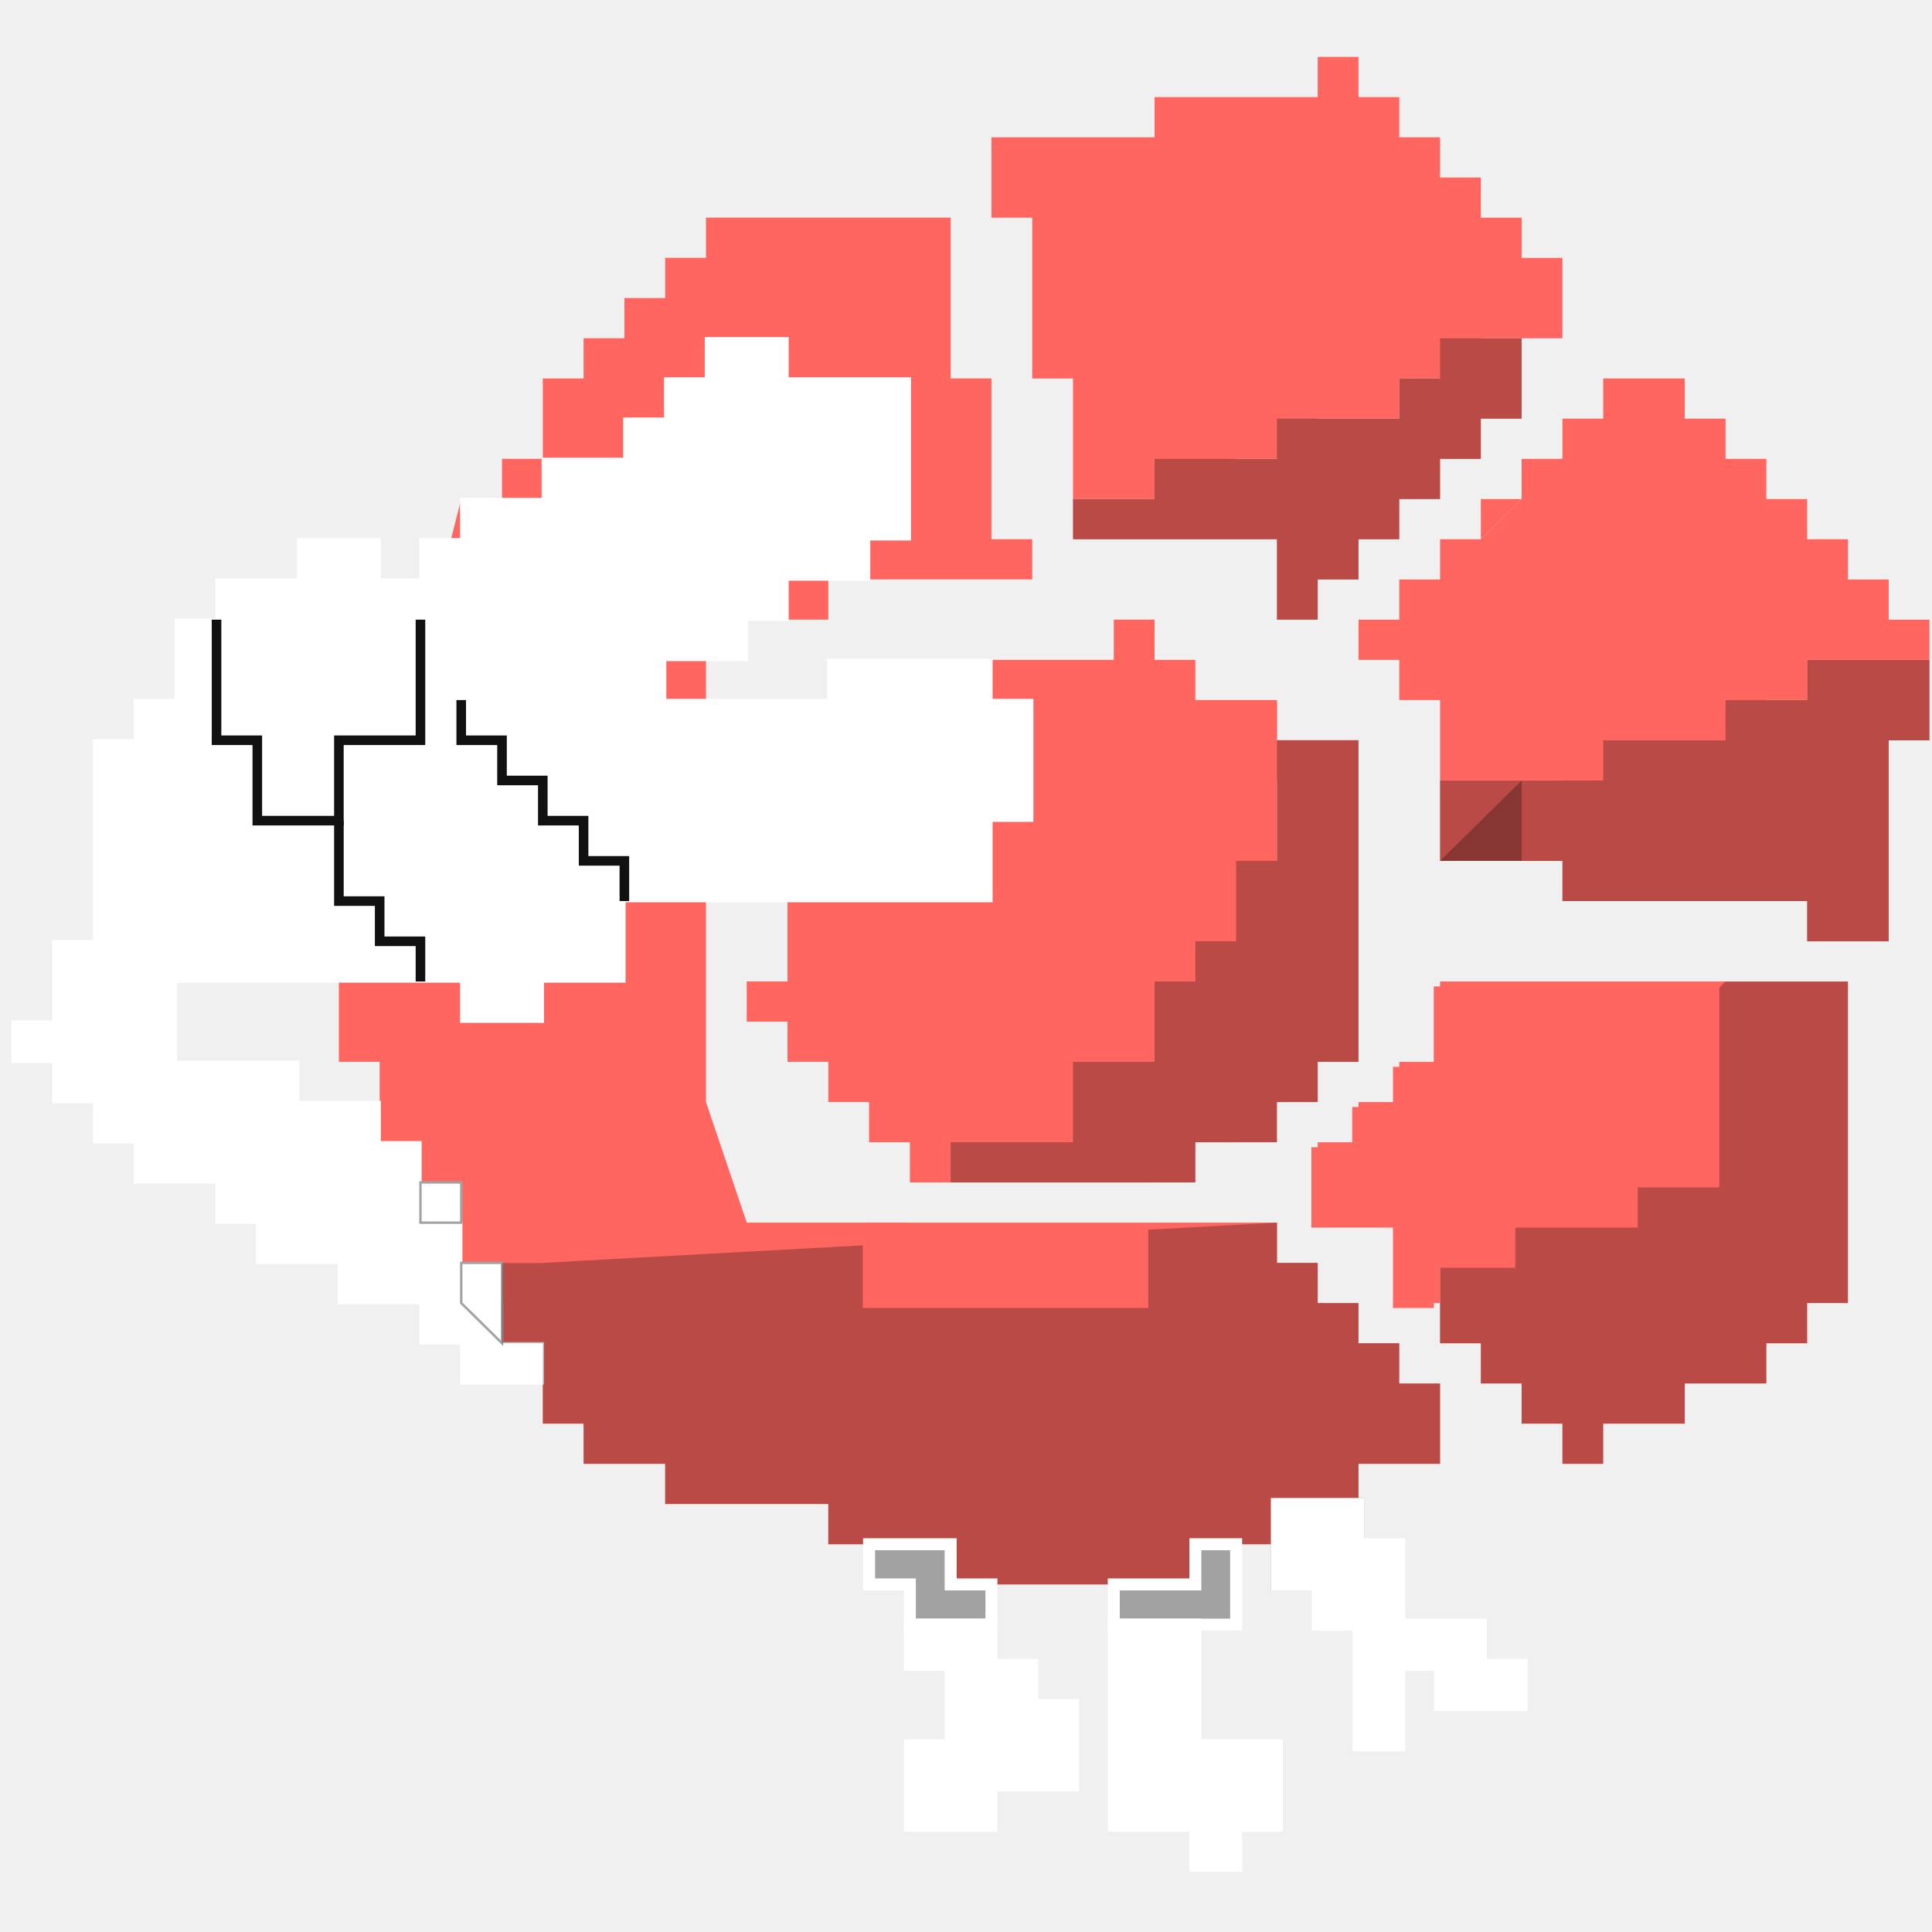
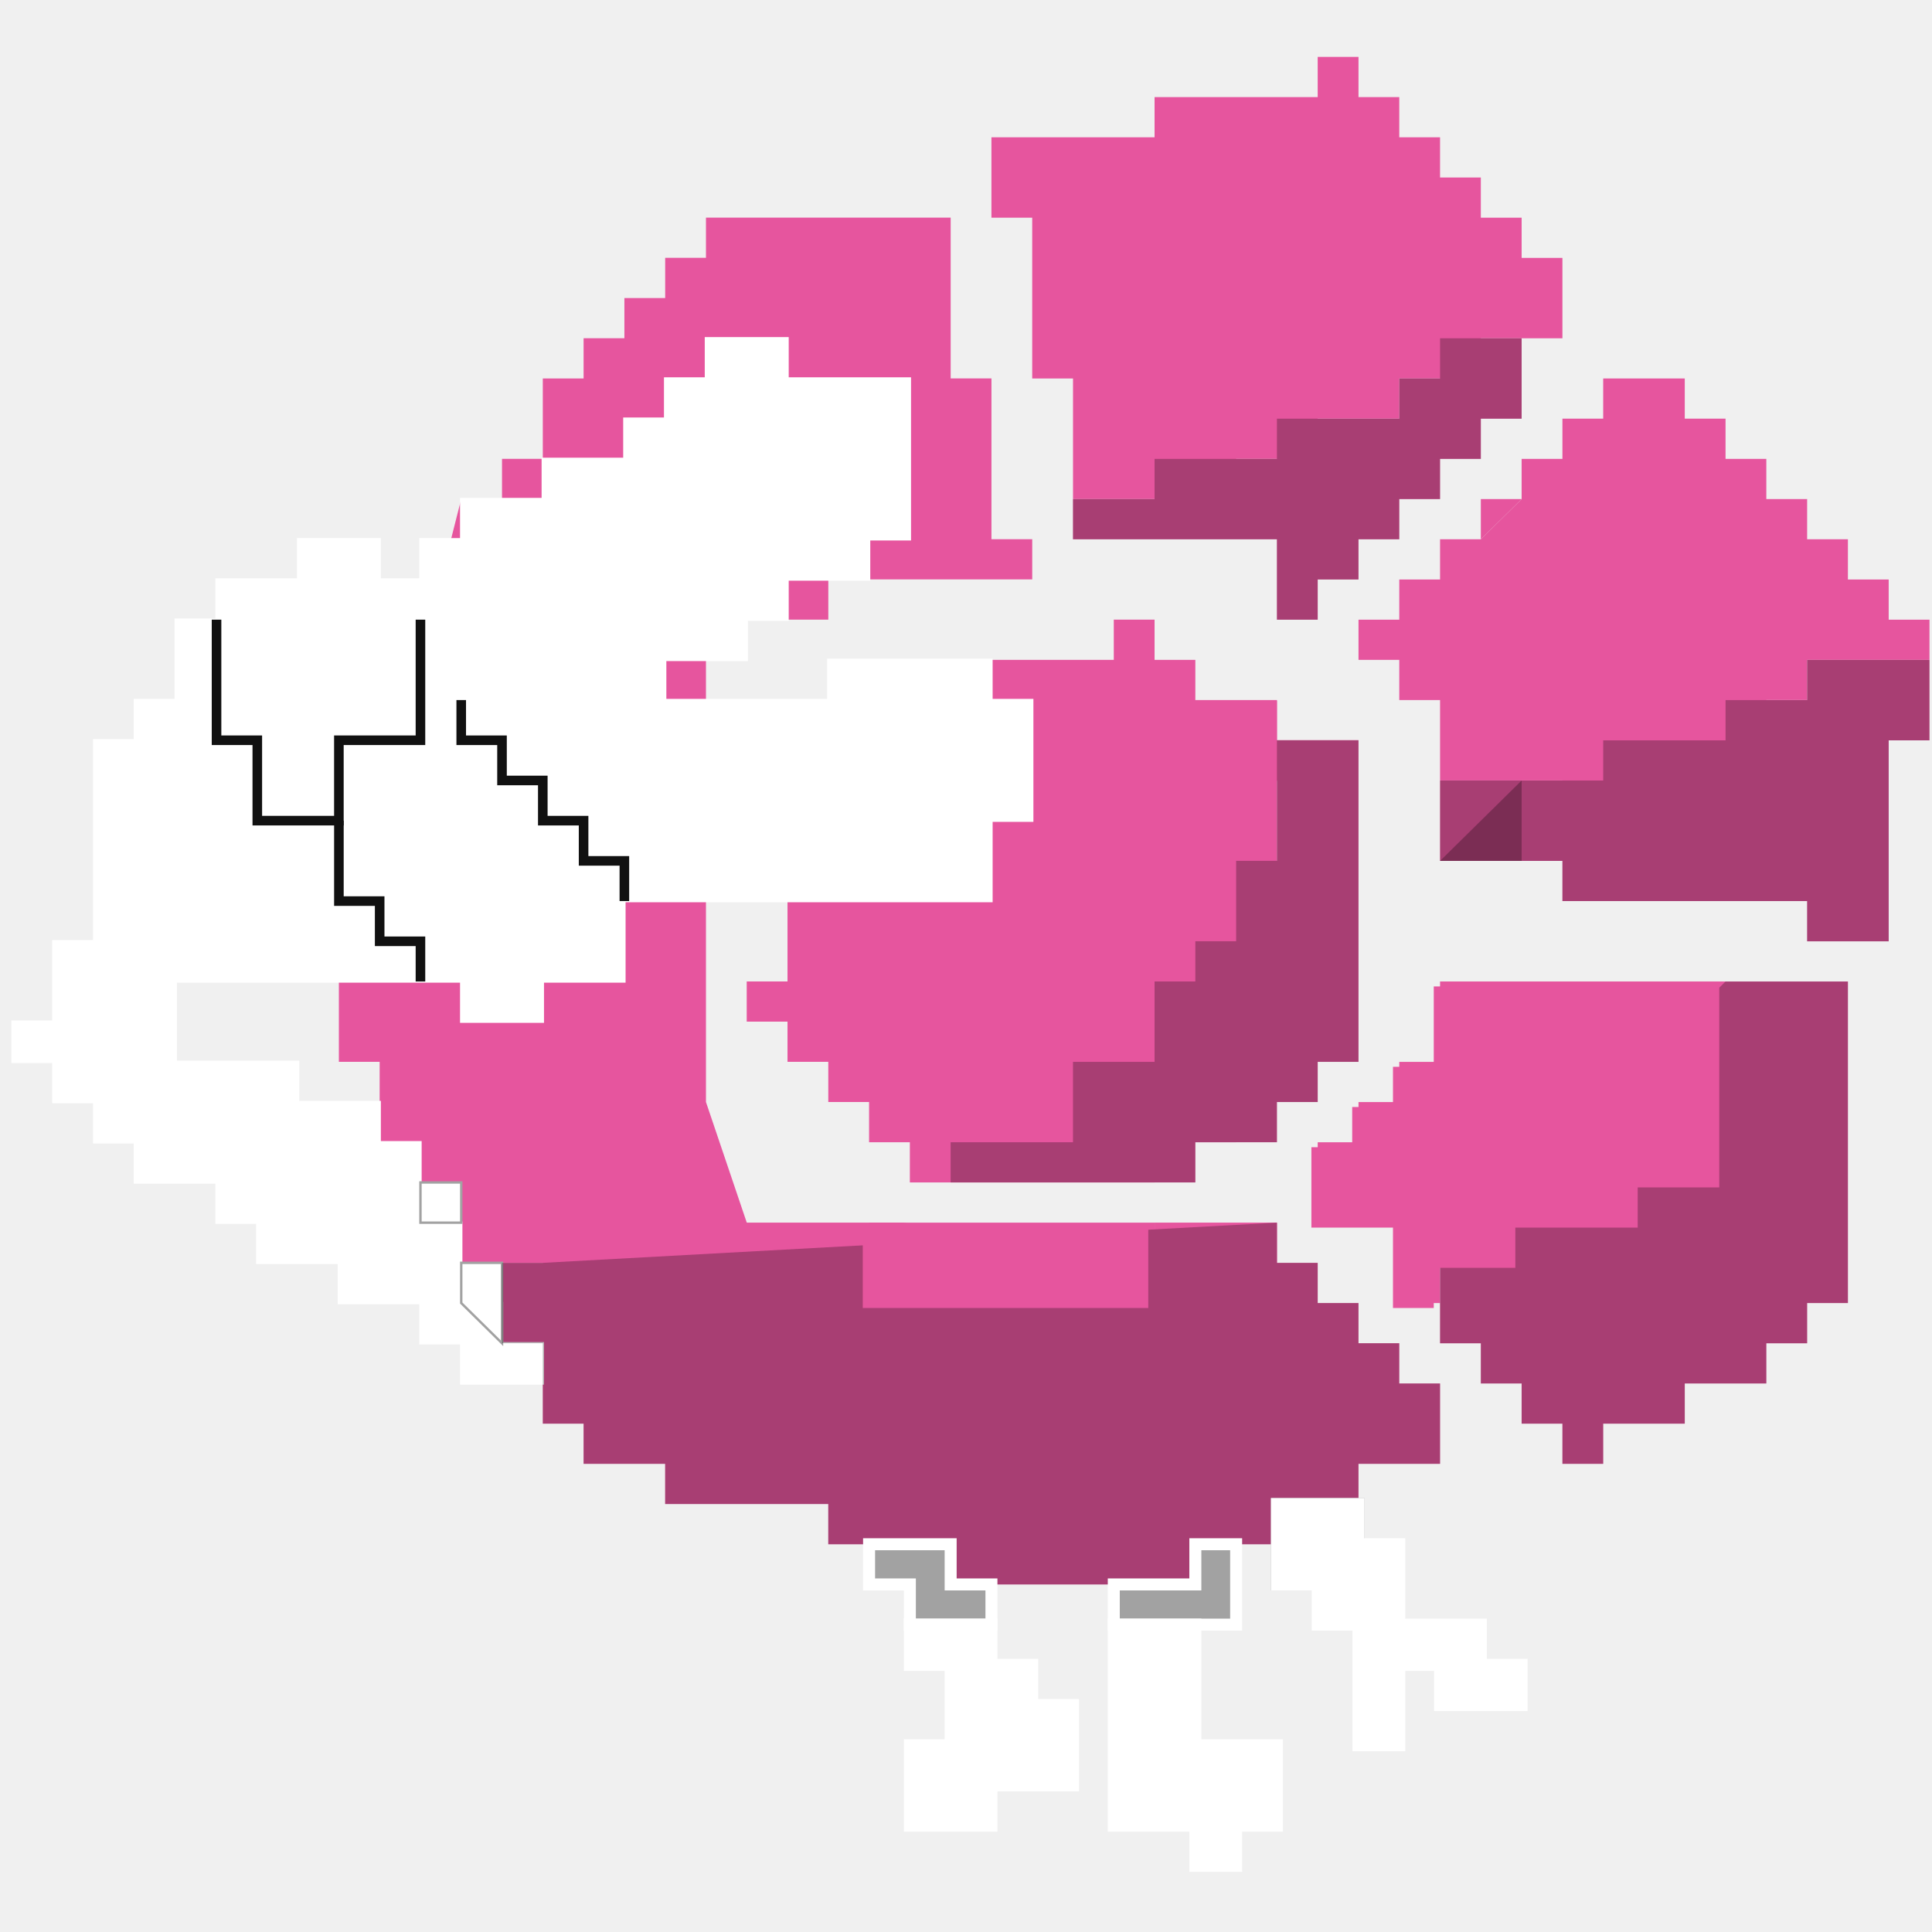
<svg xmlns="http://www.w3.org/2000/svg" width="126" height="126" viewBox="0 0 126 126" fill="none">
-   <path d="M83.278 79.738V90.224H80.618V92.846H75.298V95.468H72.638V98.09H56.679V95.468H51.36V92.846H48.699V90.224H46.039V87.602H40.72V84.98H35.4V82.358H30.081V77.115H27.42V74.493H24.76V69.249H22.1V64.006L30.079 32.547H32.74V29.925H35.4V24.682H38.06V22.06H40.721V19.438H43.381V16.815H46.041V14.193H62V24.68H64.66V35.166H67.32V37.788H54.021V40.41H46.041V71.87L48.702 79.735H59.341C59.341 79.735 56.68 79.735 59.341 82.357C62.001 84.979 75.299 82.357 75.299 82.357V79.735H83.279L83.278 79.738Z" fill="#FF6660" />
-   <path d="M67.318 14.197V24.684H69.979V32.548H75.298H80.618V29.927H85.937V27.305H88.598H91.257V24.684H93.917H96.576V22.062H101.897V19.441V16.819H99.237V14.197H96.576V11.576H93.917V8.954H91.257V6.333H88.598V3.711H85.937V6.333H83.278H77.957H75.298V8.954H69.979H64.659V11.576V14.197H67.318Z" fill="#FF6660" />
-   <path d="M69.978 32.549V35.171H80.618H83.278V40.414H85.937V37.793H88.597V35.171H91.257V32.549H93.917V29.928H96.576V27.306H99.237V22.062H96.576H93.917V24.685H91.257V27.306H88.597H85.937H83.278V29.928H80.618H75.298V32.549H69.978Z" fill="#FF6660" />
-   <path d="M75.298 40.412H72.638V43.034H64.659V53.52H51.359V61.386V64.008H48.699V66.629H51.359V69.251H54.019V71.872H56.679V74.494H59.338V77.115H75.298V74.494H80.618V71.872L83.278 50.899H85.937L88.597 48.277H83.278V45.655H77.957V43.034H75.298V40.412Z" fill="#FF6660" />
-   <path d="M88.597 48.277V69.251H85.937V71.872H83.278V74.494H80.618H77.957V77.115H75.298H61.998V74.494H69.978V69.251H75.298V64.008H77.957V61.386H80.618V56.142H83.278V53.52V50.899V48.277H88.597Z" fill="#FF6660" />
-   <path d="M85.938 77.117V74.496H88.598V71.874H91.257V69.253H93.917V64.01H112.536V77.117H107.217V79.739H101.897H99.237V82.361H93.917V84.982H91.257V82.361V79.739H85.938V77.117Z" fill="#FF6660" />
-   <path d="M83.278 79.738V82.36H85.937V84.981H88.597V87.603H91.256V90.225H93.917V95.469H91.256H88.597V98.09H83.278V100.712H77.957V103.333H61.998V100.712H54.018V98.09H43.379V95.469H38.06V92.847H35.4V87.603H32.74V82.36H35.4L83.278 79.738Z" fill="#FF6660" />
-   <path d="M75.298 79.738H56.679V84.981H75.298V79.738Z" fill="#FF6660" />
-   <path d="M88.598 43.035H91.257V45.656H93.917V50.9H101.897V53.521H109.876V50.9H112.536V48.278H115.195V45.656H117.856V43.035H125.836V40.413H123.175V37.792H120.516V35.17H117.856V32.548H115.195V29.927H112.536V27.305H109.876V24.684H107.217H104.556V27.305H101.897V29.927H99.237V32.548L96.576 35.17H93.917V37.792H91.257V40.413H88.598V43.035Z" fill="#FF6660" />
-   <path d="M93.917 56.147H101.897V58.768H117.856V61.39H123.175V48.282H125.835V43.039H120.516H117.856V45.66H112.536V48.282H104.556V50.904H99.237L93.917 56.147Z" fill="#FF6660" />
-   <path d="M96.576 32.549V35.171L99.237 32.549H96.576Z" fill="#FF6660" />
-   <path d="M83.278 45.656V56.144H80.618L83.278 45.656Z" fill="#FF6660" />
-   <path d="M112.536 64.01H120.516V84.982H117.856V87.604H115.195V90.225H109.876V92.847H104.556V95.469H101.897V92.847H99.237V90.225H96.576V87.604H93.917V84.982V82.361L112.536 64.01Z" fill="#FF6660" />
-   <path d="M99.237 50.902H93.917V56.145H99.237V50.902Z" fill="#FF6660" />
+   <path d="M83.278 79.738V90.224H80.618V92.846H75.298V95.468H72.638V98.09H56.679V95.468H51.36V92.846H48.699V90.224H46.039V87.602H40.72V84.98H35.4V82.358H30.081V77.115H27.42V74.493H24.76V69.249H22.1V64.006L30.079 32.547H32.74V29.925H35.4V24.682H38.06V22.06H40.721V19.438H43.381V16.815H46.041V14.193H62V24.68H64.66V35.166H67.32V37.788H54.021V40.41H46.041V71.87L48.702 79.735H59.341C59.341 79.735 56.68 79.735 59.341 82.357C62.001 84.979 75.299 82.357 75.299 82.357V79.735H83.279L83.278 79.738Z" fill="#E6559E" />
+   <path d="M67.318 14.197V24.684H69.979V32.548H75.298H80.618V29.927H85.937V27.305H88.598H91.257V24.684H93.917H96.576V22.062H101.897V19.441V16.819H99.237V14.197H96.576V11.576H93.917V8.954H91.257V6.333H88.598V3.711H85.937V6.333H83.278H77.957H75.298V8.954H69.979H64.659V11.576V14.197H67.318Z" fill="#E6559E" />
+   <path d="M69.978 32.549V35.171H80.618H83.278V40.414H85.937V37.793H88.597V35.171H91.257V32.549H93.917V29.928H96.576V27.306H99.237V22.062H96.576H93.917V24.685H91.257V27.306H88.597H85.937H83.278V29.928H80.618H75.298V32.549H69.978Z" fill="#E6559E" />
+   <path d="M75.298 40.412H72.638V43.034H64.659V53.52H51.359V61.386V64.008H48.699V66.629H51.359V69.251H54.019V71.872H56.679V74.494H59.338V77.115H75.298V74.494H80.618V71.872L83.278 50.899H85.937L88.597 48.277H83.278V45.655H77.957V43.034H75.298V40.412Z" fill="#E6559E" />
+   <path d="M88.597 48.277V69.251H85.937V71.872H83.278V74.494H80.618H77.957V77.115H75.298H61.998V74.494H69.978V69.251H75.298V64.008H77.957V61.386H80.618V56.142H83.278V53.52V50.899V48.277H88.597Z" fill="#E6559E" />
+   <path d="M85.938 77.117V74.496H88.598V71.874H91.257V69.253H93.917V64.01H112.536V77.117H107.217V79.739H101.897H99.237V82.361H93.917V84.982H91.257V82.361V79.739H85.938V77.117Z" fill="#E6559E" />
+   <path d="M83.278 79.738V82.36H85.937V84.981H88.597V87.603H91.256V90.225H93.917V95.469H91.256H88.597V98.09H83.278V100.712H77.957V103.333H61.998V100.712H54.018V98.09H43.379V95.469H38.06V92.847H35.4V87.603H32.74V82.36H35.4L83.278 79.738Z" fill="#E6559E" />
+   <path d="M75.298 79.738H56.679V84.981H75.298V79.738Z" fill="#E6559E" />
+   <path d="M88.598 43.035H91.257V45.656H93.917V50.9H101.897V53.521H109.876V50.9H112.536V48.278H115.195V45.656H117.856V43.035H125.836V40.413H123.175V37.792H120.516V35.17H117.856V32.548H115.195V29.927H112.536V27.305H109.876V24.684H107.217H104.556V27.305H101.897V29.927H99.237V32.548L96.576 35.17H93.917V37.792H91.257V40.413H88.598V43.035Z" fill="#E6559E" />
+   <path d="M93.917 56.147H101.897V58.768H117.856V61.39H123.175V48.282H125.835V43.039H120.516H117.856V45.66H112.536V48.282H104.556V50.904H99.237L93.917 56.147Z" fill="#E6559E" />
+   <path d="M96.576 32.549V35.171L99.237 32.549H96.576Z" fill="#E6559E" />
+   <path d="M83.278 45.656V56.144H80.618L83.278 45.656Z" fill="#E6559E" />
+   <path d="M112.536 64.01H120.516V84.982H117.856V87.604H115.195V90.225H109.876V92.847H104.556V95.469H101.897V92.847H99.237V90.225H96.576V87.604H93.917V84.982V82.361L112.536 64.01Z" fill="#E6559E" />
+   <path d="M99.237 50.902H93.917V56.145H99.237V50.902Z" fill="#E6559E" />
  <path d="M24.761 71.874H19.441V69.252H14.122H11.461V66.63V64.009H30.08V66.63H32.741H35.4V64.009H40.721V61.387V58.765H43.38H64.659V56.144V53.522H67.318V48.279V45.657H64.659V43.036H54.019V45.657H43.38V43.036H46.04H48.699V40.414H51.36V37.793H54.019H56.679V35.171H59.338V24.685H51.36V22.062H46.04V24.685H43.38V27.306H40.721V29.928H38.06H35.4V32.549H32.741H30.08V35.171H27.421V37.793H24.761V35.171H22.102H19.441V37.793H14.122V40.414H11.461V43.036V45.657H8.802V48.279H6.142V58.765V61.387H3.483V64.009V66.63H0.822V69.252H3.483V71.874H6.142V74.496H8.802V77.117H11.461H14.122V79.739H16.781V82.361H19.441H22.102V84.982H24.761H27.421V87.604H30.08V90.225H35.4V87.604H32.741V84.982H30.08V79.739H27.421V77.117V74.496H24.761V71.874Z" fill="white" stroke="white" stroke-width="0.156" stroke-miterlimit="10" />
  <path d="M32.74 82.359V87.603L30.08 84.98V82.359H32.74Z" fill="white" stroke="#A2A2A2" stroke-width="0.156" stroke-miterlimit="10" />
  <path d="M30.081 77.117H27.421V79.739H30.081V77.117Z" fill="white" stroke="#A2A2A2" stroke-width="0.156" stroke-miterlimit="10" />
  <path d="M14.122 40.412V48.277H16.781V53.52H22.101V48.277H27.421V45.655V40.412" fill="white" />
  <path d="M14.122 40.412V48.277H16.781V53.52H22.101V48.277H27.421V45.655V40.412" stroke="#111111" stroke-width="0.625" stroke-miterlimit="10" />
  <path d="M40.72 58.764V56.144H38.06V53.521H35.4V50.9H32.74V48.278H30.08V45.656" fill="white" />
  <path d="M40.72 58.764V56.144H38.06V53.521H35.4V50.9H32.74V48.278H30.08V45.656" stroke="#111111" stroke-width="0.625" stroke-miterlimit="10" />
  <path d="M22.102 53.523V58.767H24.761V61.389H27.421V64.011" fill="white" />
  <path d="M22.102 53.523V58.767H24.761V61.389H27.421V64.011" stroke="#111111" stroke-width="0.625" stroke-miterlimit="10" />
  <path d="M69.978 32.549V35.171H80.618H83.278V40.414H85.937V37.793H88.597V35.171H91.257V32.549H93.917V29.928H96.576V27.306H99.237V22.062H96.576H93.917V24.685H91.257V27.306H88.597H85.937H83.278V29.928H80.618H75.298V32.549H69.978Z" fill="black" fill-opacity="0.27" />
  <path d="M88.597 48.277V69.251H85.937V71.872H83.278V74.494H80.618H77.957V77.115H75.298H61.998V74.494H69.978V69.251H75.298V64.008H77.957V61.386H80.618V56.142H83.278V53.52V50.899V48.277H88.597Z" fill="black" fill-opacity="0.27" />
  <path d="M112.536 64.01H120.516V84.982H117.856V87.604H115.195V90.225H109.876V92.847H104.556V95.469H101.897V92.847H99.237V90.225H96.576V87.604H93.917V84.982V82.361L112.536 64.01Z" fill="black" fill-opacity="0.27" />
  <path d="M83.278 79.738V82.36H85.937V84.981H88.597V87.603H91.256V90.225H93.917V95.469H91.256H88.597V98.09H83.278V100.712H77.957V103.333H61.998V100.712H54.018V98.09H43.379V95.469H38.06V92.847H35.4V87.603H32.74V82.36H35.4L83.278 79.738Z" fill="black" fill-opacity="0.27" />
  <path d="M93.917 56.147H101.897V58.768H117.856V61.39H123.175V48.282H125.835V43.039H120.516H117.856V45.66H112.536V48.282H104.556V50.904H99.237L93.917 56.147Z" fill="black" fill-opacity="0.27" />
  <path d="M99.237 50.902H93.917V56.145H99.237V50.902Z" fill="black" fill-opacity="0.27" />
  <path d="M56.679 100.711H61.999V103.332H64.659V105.954H59.339V103.332H56.679V100.711Z" fill="#A2A2A2" stroke="white" stroke-width="0.782" stroke-miterlimit="10" />
  <path d="M72.638 103.332V105.954H75.298H80.618V100.711H77.957V103.332H72.638Z" fill="#A2A2A2" stroke="white" stroke-width="0.782" stroke-miterlimit="10" />
  <path d="M83.278 100.712V103.333H88.597V98.09H83.278V100.712Z" fill="#A2A2A2" stroke="#A2A2A2" stroke-width="0.782" stroke-miterlimit="10" />
  <path d="M59.338 105.955V108.577H61.999V113.82H59.338V116.441V119.063H64.659V116.441H69.978V111.198H67.318V108.577H64.659V105.955H59.338Z" fill="white" stroke="white" stroke-width="0.782" stroke-miterlimit="10" />
  <path d="M72.638 105.955V119.063H75.298H77.957V121.684H80.618V119.063H83.278V113.82H77.957V105.955H72.638Z" fill="white" stroke="white" stroke-width="0.782" stroke-miterlimit="10" />
  <path d="M83.278 98.09V103.333H85.937V105.955H88.597V113.82H91.257V108.577H93.917V111.198H99.237V108.577H96.576V105.955H91.257V100.712H88.597V98.09H83.278Z" fill="white" stroke="white" stroke-width="0.782" stroke-miterlimit="10" />
-   <path d="M85.526 77.439V74.818H88.187V72.196H90.846V69.575H93.506V64.332H112.125V77.439H106.806V80.061H101.486H98.826V82.683H93.506V85.304H90.846V82.683V80.061H85.526V77.439Z" fill="#FF6660" />
-   <path d="M74.887 80.061H56.268V85.304H74.887V80.061Z" fill="#FF6660" />
+   <path d="M85.526 77.439V74.818H88.187V72.196H90.846V69.575H93.506V64.332H112.125V77.439H106.806V80.061H101.486H98.826V82.683H93.506V85.304H90.846V82.683V80.061H85.526V77.439Z" fill="#E6559E" />
+   <path d="M74.887 80.061H56.268V85.304H74.887V80.061Z" fill="#E6559E" />
</svg>
